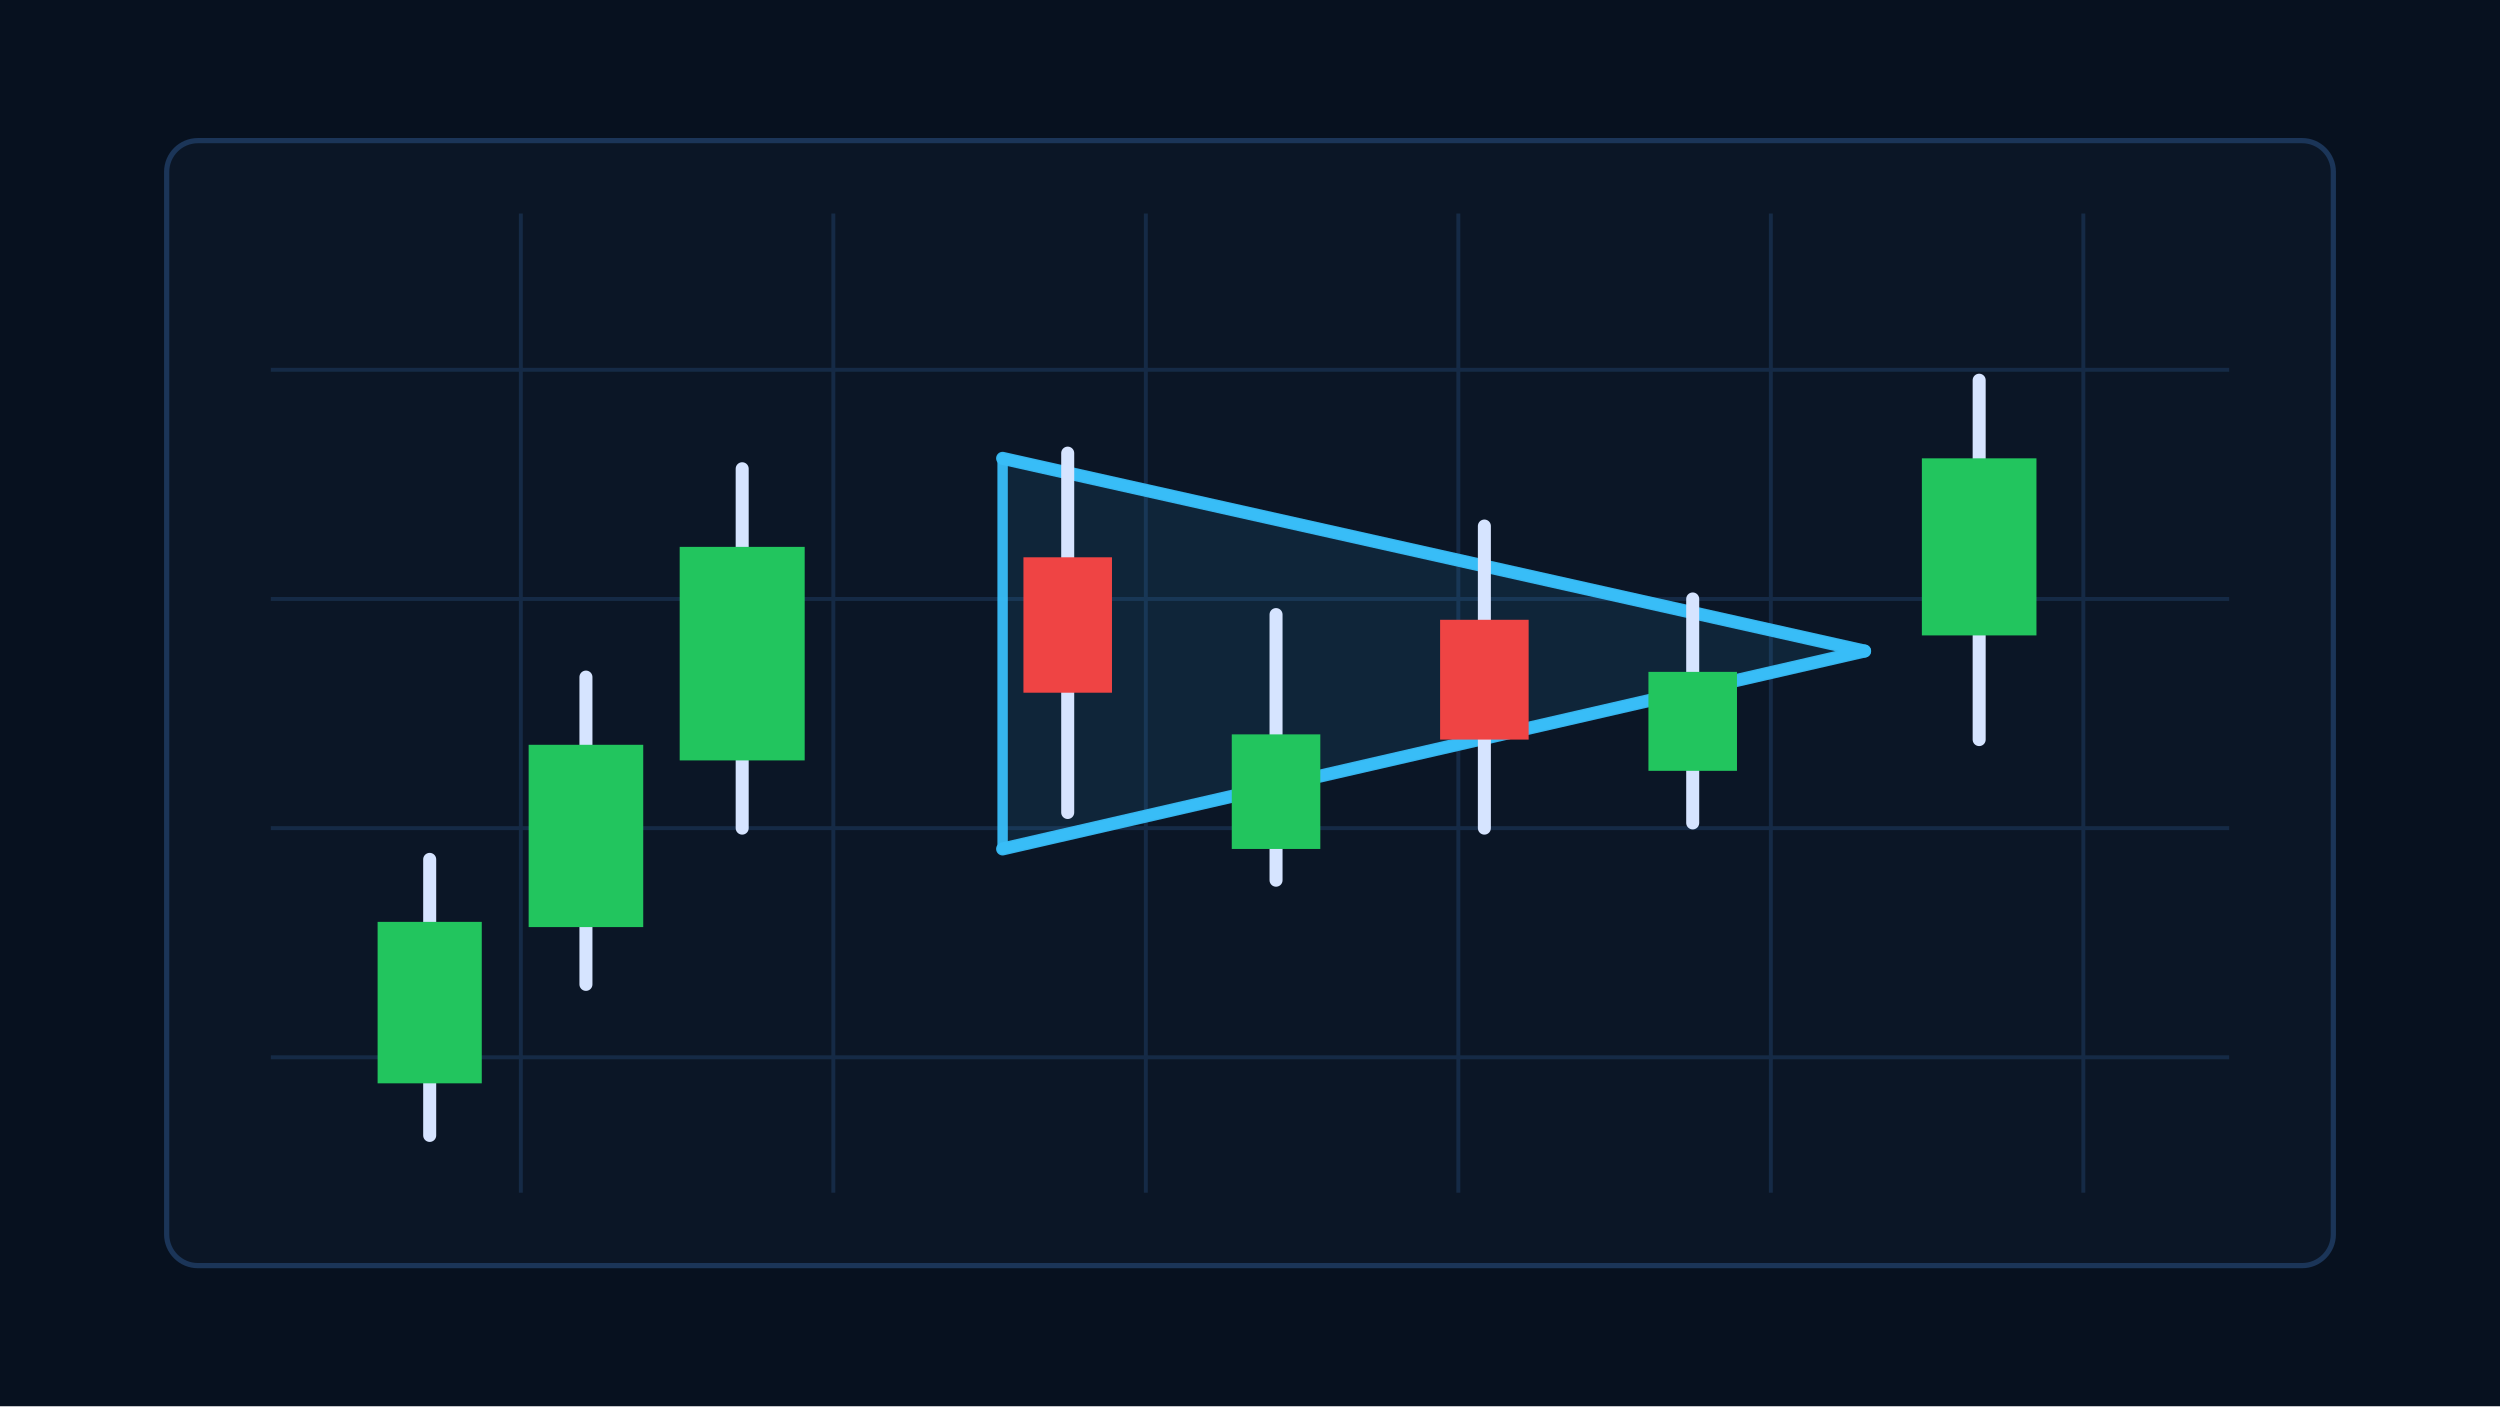
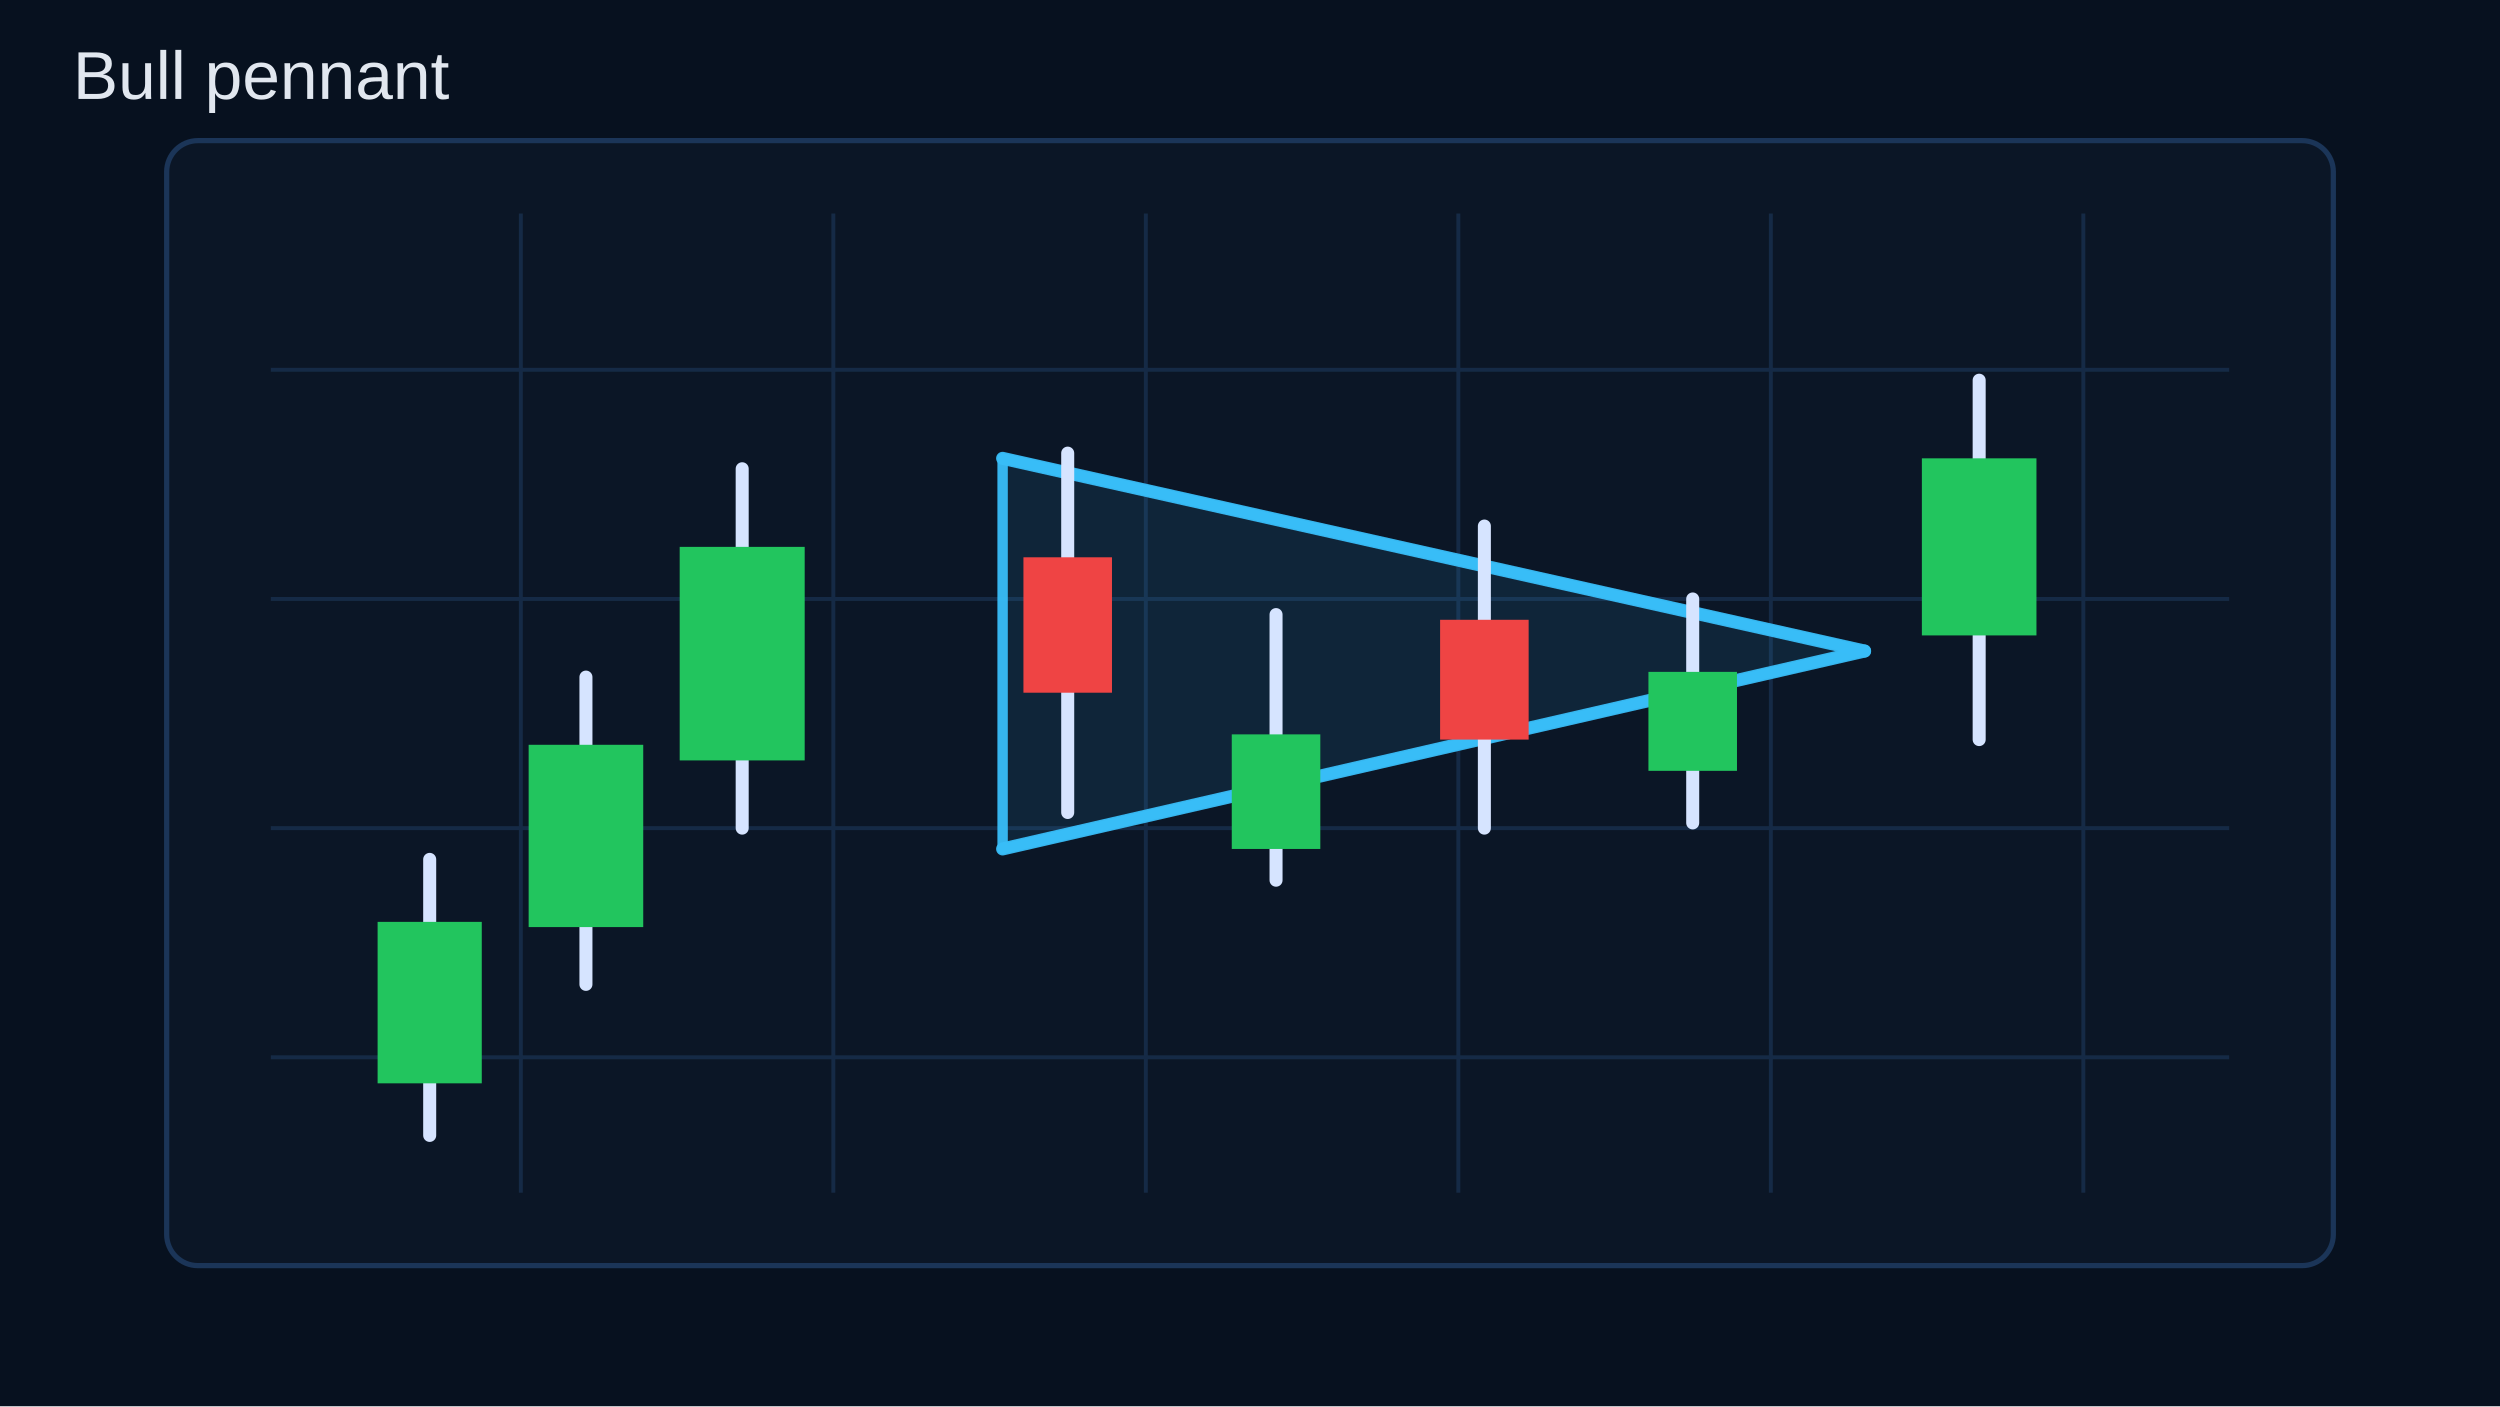
<svg xmlns="http://www.w3.org/2000/svg" width="960" height="540" viewBox="0 0 960 540" aria-hidden="true">
  <rect width="960" height="540" fill="#07111f" />
  <rect x="64" y="54" width="832" height="432" rx="12" fill="#0b1626" stroke="#1b3558" stroke-width="2" />
  <g stroke="#18304d" stroke-width="1.5" opacity=".8">
    <path d="M104 142H856M104 230H856M104 318H856M104 406H856" />
    <path d="M200 82V458M320 82V458M440 82V458M560 82V458M680 82V458M800 82V458" />
  </g>
  <g opacity="1">
    <line x1="165" y1="330" x2="165" y2="436" stroke="#d6e4ff" stroke-width="5" stroke-linecap="round" />
    <rect x="145" y="354" width="40" height="62" fill="#22c55e" />
  </g>
  <g opacity="1">
    <line x1="225" y1="260" x2="225" y2="378" stroke="#d6e4ff" stroke-width="5" stroke-linecap="round" />
    <rect x="203" y="286" width="44" height="70" fill="#22c55e" />
  </g>
  <g opacity="1">
    <line x1="285" y1="180" x2="285" y2="318" stroke="#d6e4ff" stroke-width="5" stroke-linecap="round" />
    <rect x="261" y="210" width="48" height="82" fill="#22c55e" />
  </g>
  <polygon points="385,176 716,250 385,326" fill="#38bdf8" fill-opacity="0.1" stroke="#38bdf8" stroke-width="4" stroke-linejoin="round" opacity=".95" />
  <path d="M385 176L716 250" fill="none" stroke="#38bdf8" stroke-width="5" stroke-linecap="round" opacity="0.95" />
  <path d="M385 326L716 250" fill="none" stroke="#38bdf8" stroke-width="5" stroke-linecap="round" opacity="0.95" />
  <g opacity="1">
    <line x1="410" y1="174" x2="410" y2="312" stroke="#d6e4ff" stroke-width="5" stroke-linecap="round" />
    <rect x="393" y="214" width="34" height="52" fill="#ef4444" />
  </g>
  <g opacity="1">
    <line x1="490" y1="236" x2="490" y2="338" stroke="#d6e4ff" stroke-width="5" stroke-linecap="round" />
    <rect x="473" y="282" width="34" height="44" fill="#22c55e" />
  </g>
  <g opacity="1">
    <line x1="570" y1="202" x2="570" y2="318" stroke="#d6e4ff" stroke-width="5" stroke-linecap="round" />
    <rect x="553" y="238" width="34" height="46" fill="#ef4444" />
  </g>
  <g opacity="1">
    <line x1="650" y1="230" x2="650" y2="316" stroke="#d6e4ff" stroke-width="5" stroke-linecap="round" />
    <rect x="633" y="258" width="34" height="38" fill="#22c55e" />
  </g>
  <g opacity="1">
    <line x1="760" y1="146" x2="760" y2="284" stroke="#d6e4ff" stroke-width="5" stroke-linecap="round" />
    <rect x="738" y="176" width="44" height="68" fill="#22c55e" />
  </g>
+   <text x="28" y="38" font-family="Arial, sans-serif" font-size="26" fill="#e1e7ef">Bull pennant</text>
</svg>
